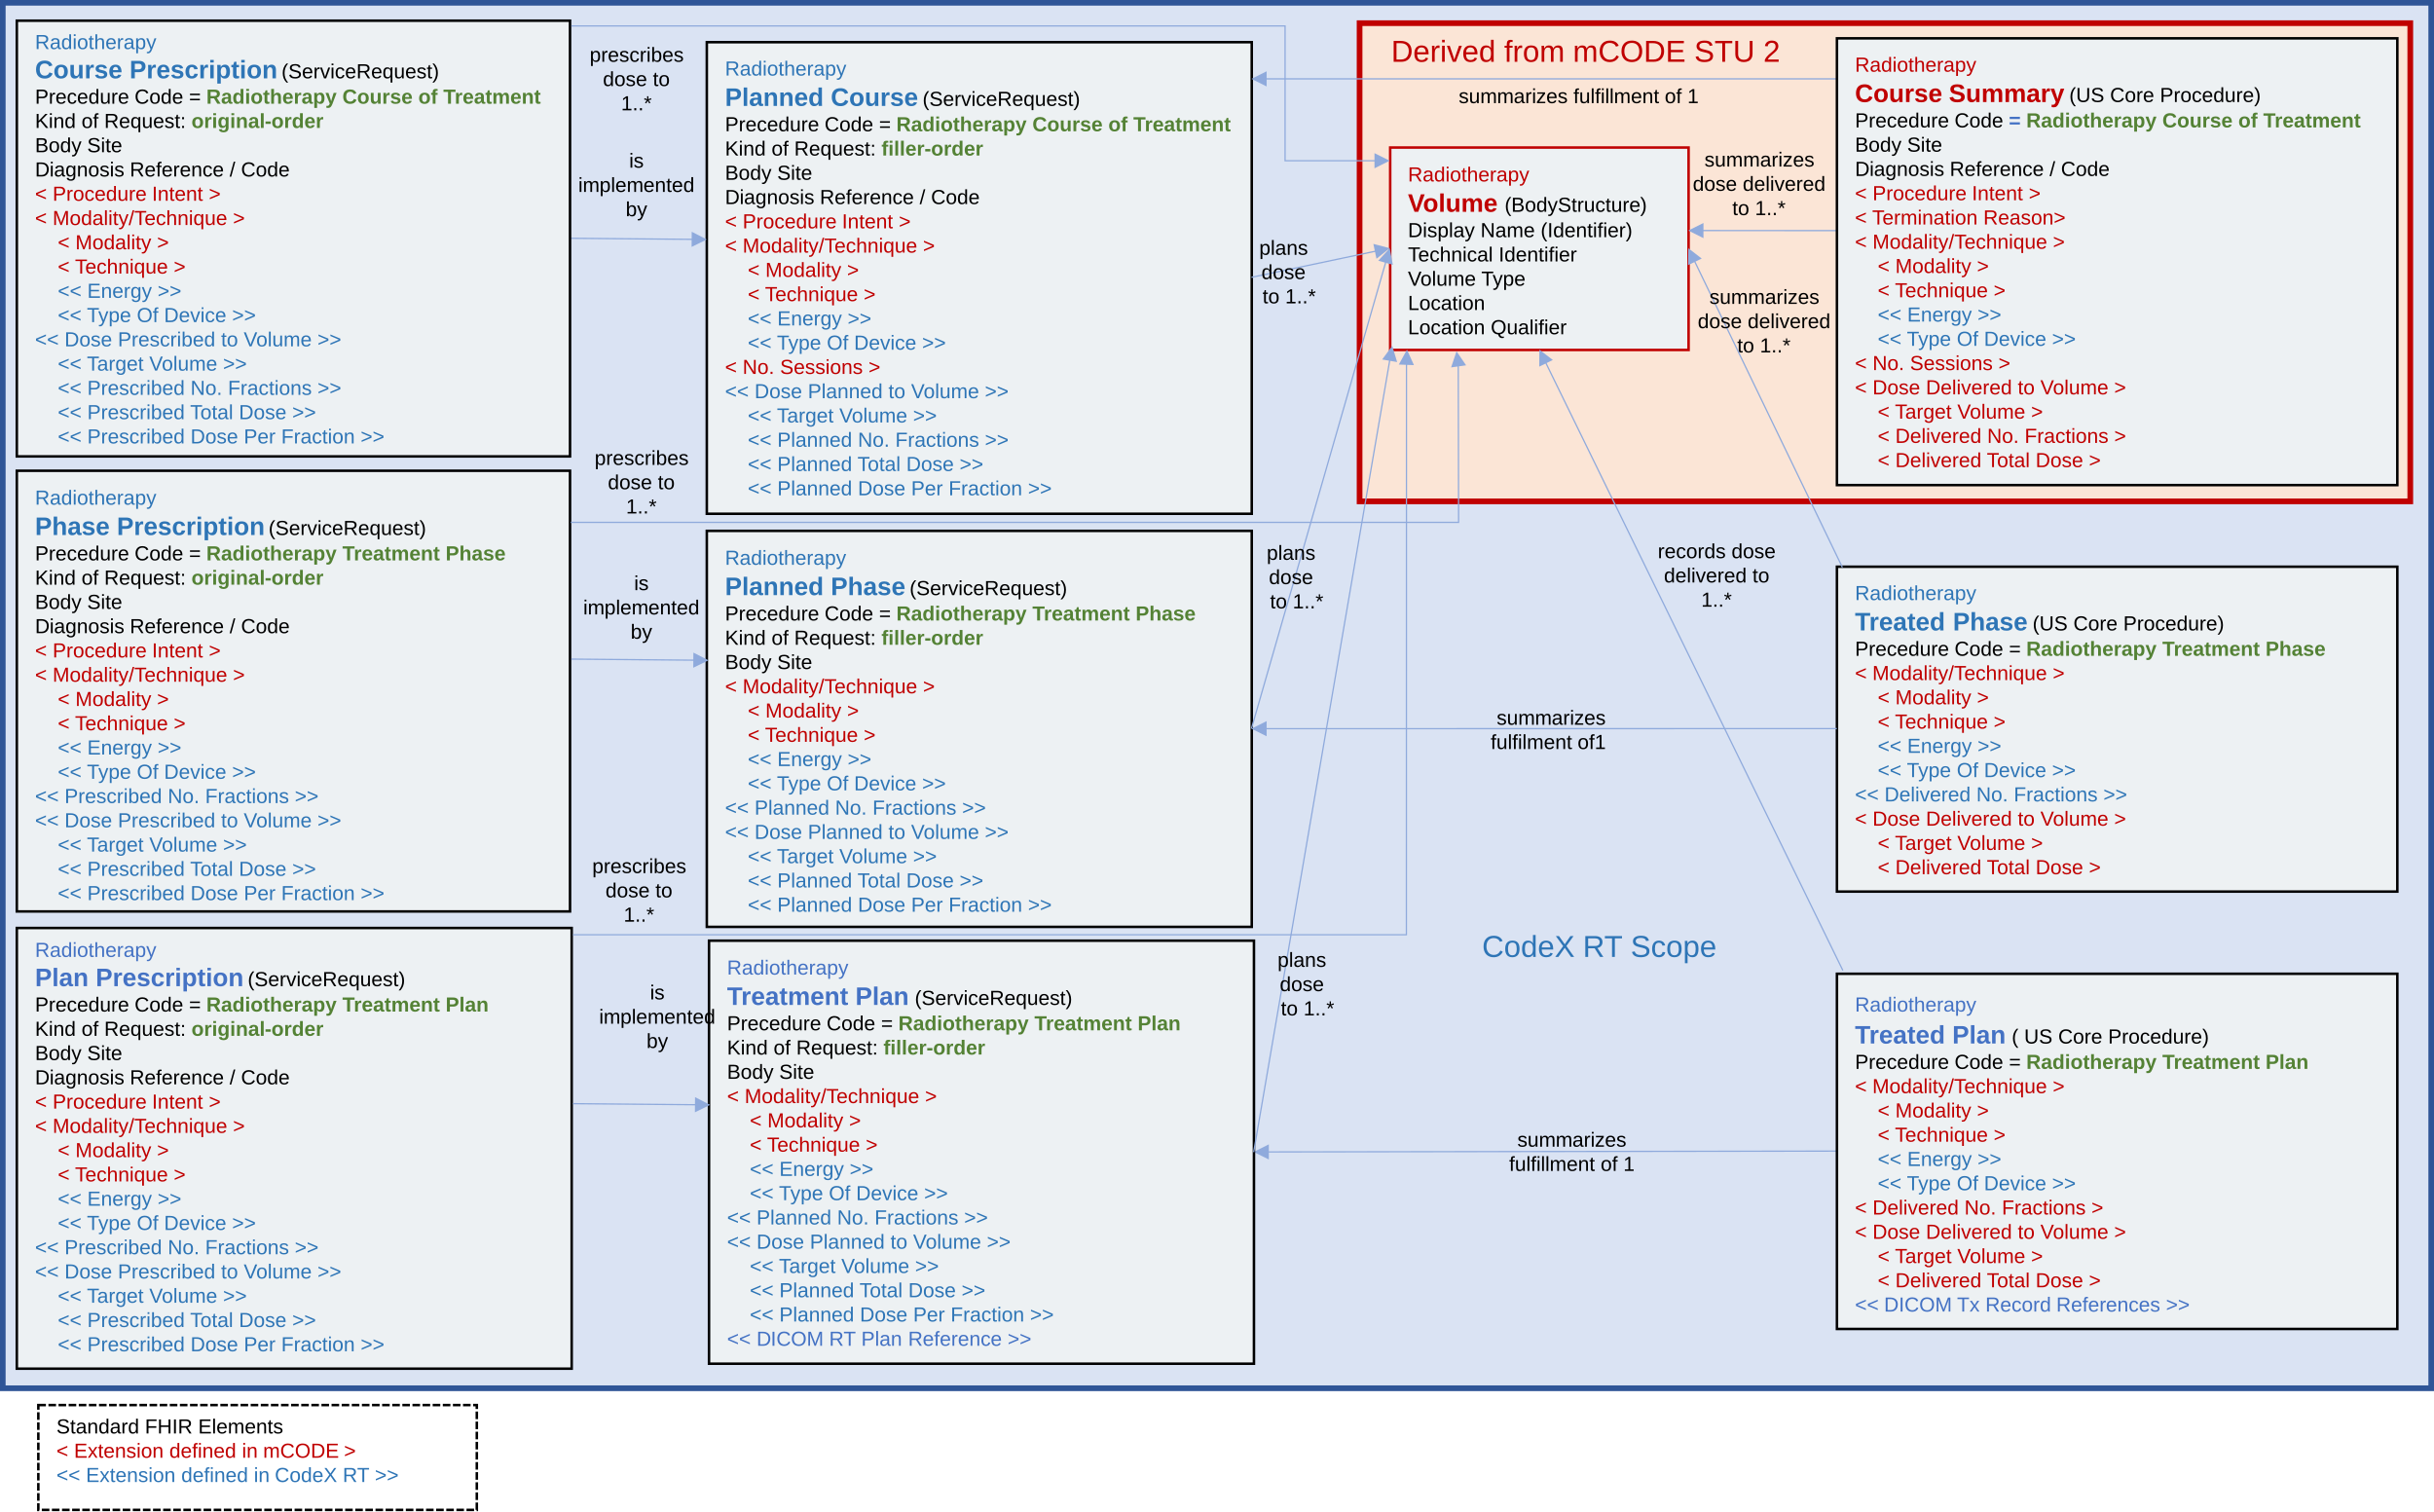
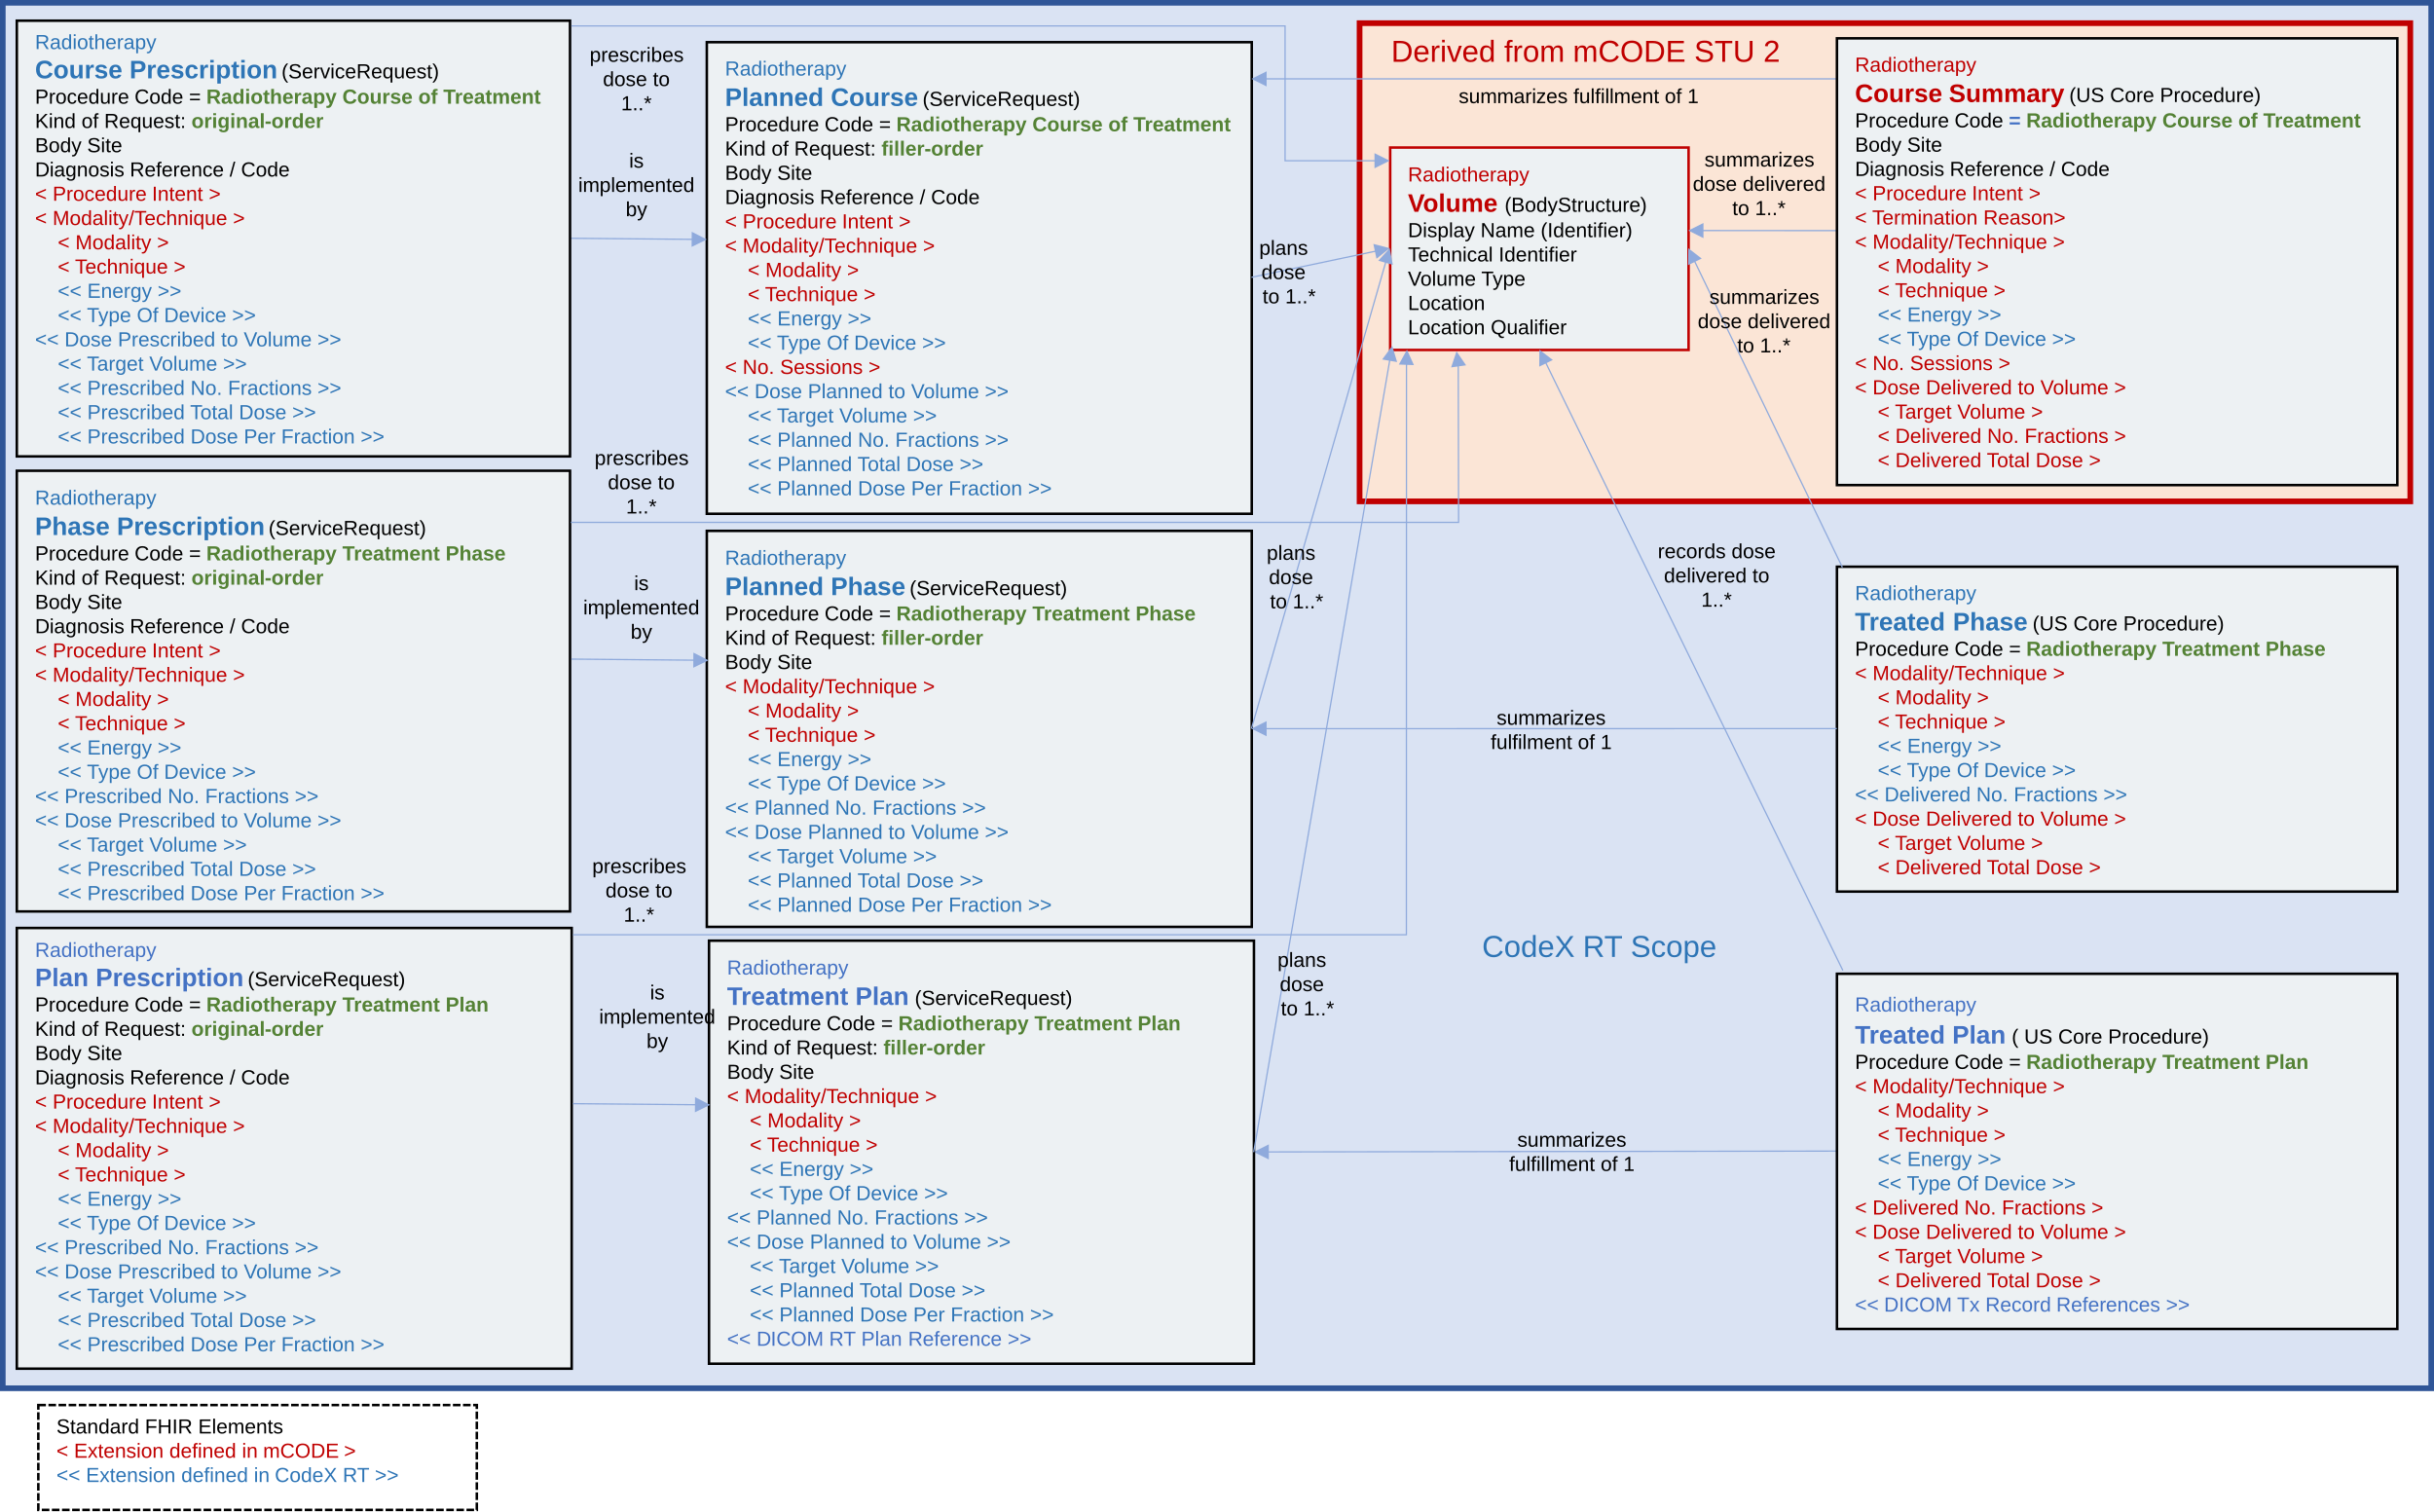
<svg xmlns="http://www.w3.org/2000/svg" width="4413" height="2740" overflow="hidden">
  <defs>
    <clipPath id="clip0">
      <rect x="-49" y="108" width="4413" height="2740" />
    </clipPath>
  </defs>
  <g clip-path="url(#clip0)" transform="translate(49 -108)">
    <rect x="-44" y="113" width="4403" height="2512" stroke="#2F5597" stroke-width="10.312" stroke-miterlimit="8" fill="#DAE3F3" />
    <rect x="2416" y="150" width="1905" height="867" stroke="#C00000" stroke-width="10.312" stroke-miterlimit="8" fill="#FBE5D6" />
    <rect x="1232.5" y="184.5" width="988" height="855" stroke="#000000" stroke-width="4.583" stroke-miterlimit="8" fill="#EDF1F3" />
    <text fill="#2E75B6" font-family="Arial,Arial_MSFontService,sans-serif" font-weight="400" font-size="37" transform="matrix(1 0 0 1 1265.49 245)">Radiotherapy<tspan font-weight="700" font-size="46" x="0" y="55">Planned Course</tspan>
      <tspan fill="#000000" font-size="37" x="358.073" y="55">(ServiceRequest)</tspan>
-       <tspan fill="#000000" font-size="37" x="0" y="101">Precedure</tspan>
+       <tspan fill="#000000" font-size="37" x="0" y="101">Procedure </tspan>
      <tspan fill="#000000" font-size="37" x="180.469" y="101">Code = </tspan>
      <tspan fill="#548235" font-weight="700" font-size="37" x="310.521" y="101">Radiotherapy Course of Treatment</tspan>
      <tspan fill="#000000" font-size="37" x="0" y="145">Kind of Request: </tspan>
      <tspan fill="#548235" font-weight="700" font-size="37" x="283.594" y="145">filler</tspan>
      <tspan fill="#548235" font-weight="700" font-size="37" x="361.51" y="145">-</tspan>
      <tspan fill="#548235" font-weight="700" font-size="37" x="373.542" y="145">order</tspan>
      <tspan fill="#000000" font-size="37" x="0" y="189">B</tspan>
      <tspan fill="#000000" font-size="37" x="24.635" y="189">o</tspan>
      <tspan fill="#000000" font-size="37" x="45.26" y="189">d</tspan>
      <tspan fill="#000000" font-size="37" x="65.885" y="189">y </tspan>
      <tspan fill="#000000" font-size="37" x="94.531" y="189">S</tspan>
      <tspan fill="#000000" font-size="37" x="119.167" y="189">ite</tspan>
      <tspan fill="#000000" font-size="37" x="0" y="233">D</tspan>
      <tspan fill="#000000" font-size="37" x="26.354" y="233">i</tspan>
      <tspan fill="#000000" font-size="37" x="34.375" y="233">a</tspan>
      <tspan fill="#000000" font-size="37" x="55" y="233">g</tspan>
      <tspan fill="#000000" font-size="37" x="75.625" y="233">n</tspan>
      <tspan fill="#000000" font-size="37" x="96.25" y="233">o</tspan>
      <tspan fill="#000000" font-size="37" x="116.875" y="233">sis</tspan>
      <tspan fill="#000000" font-size="37" x="171.875" y="233">Reference / Code</tspan>
      <tspan fill="#C00000" font-size="37" x="0" y="277">&lt; Procedure</tspan>
      <tspan fill="#C00000" font-size="37" x="211.979" y="277">Intent</tspan>
      <tspan fill="#C00000" font-size="37" x="315.104" y="277">&gt;</tspan>
      <tspan fill="#C00000" font-size="37" x="0" y="321">&lt; Modality/Technique &gt;</tspan>
      <tspan fill="#C00000" font-size="37" x="41.25" y="365">&lt; Modality &gt;</tspan>
      <tspan fill="#C00000" font-size="37" x="41.25" y="409">&lt; Technique &gt;</tspan>
      <tspan font-size="37" x="41.25" y="453">&lt;&lt; Energy &gt;&gt;</tspan>
      <tspan font-size="37" x="41.25" y="497">&lt;&lt; Type Of Device &gt;&gt;</tspan>
      <tspan fill="#C00000" font-size="37" x="0" y="541">&lt; No. Sessions &gt;</tspan>
      <tspan font-size="37" x="0" y="585">&lt;&lt; Dose Planned to Volume &gt;&gt;</tspan>
      <tspan font-size="37" x="41.25" y="629">&lt;&lt; Target Volume &gt;&gt;</tspan>
      <tspan font-size="37" x="41.25" y="673">&lt;&lt; Planned No. Fractions &gt;&gt;</tspan>
      <tspan font-size="37" x="41.25" y="717">&lt;&lt; Planned Total Dose &gt;&gt;</tspan>
      <tspan font-size="37" x="41.25" y="761">&lt;&lt; Planned Dose Per Fraction &gt;&gt;</tspan>
    </text>
    <rect x="3281.5" y="1135.5" width="1016" height="589" stroke="#000000" stroke-width="4.583" stroke-miterlimit="8" fill="#EDF1F3" />
    <text fill="#2E75B6" font-family="Arial,Arial_MSFontService,sans-serif" font-weight="400" font-size="37" transform="matrix(1 0 0 1 3314.14 1196)">Radiotherapy<tspan font-weight="700" font-size="46" x="0" y="55">Treated </tspan>
      <tspan font-weight="700" font-size="46" x="177.604" y="55">Phase</tspan>
      <tspan fill="#000000" font-size="37" x="321.979" y="55">(US Core Procedure)</tspan>
-       <tspan fill="#000000" font-size="37" x="0" y="101">Precedure</tspan>
+       <tspan fill="#000000" font-size="37" x="0" y="101">Procedure </tspan>
      <tspan fill="#000000" font-size="37" x="180.469" y="101">Code = </tspan>
      <tspan fill="#548235" font-weight="700" font-size="37" x="310.521" y="101">Radiotherapy Treatment Phase</tspan>
-       <tspan fill="#C00000" font-size="37" x="0" y="145">&lt; </tspan>
-       <tspan fill="#C00000" font-size="37" x="31.51" y="145">Modality/Technique &gt;</tspan>
+       <tspan fill="#C00000" font-size="37" x="0" y="145">&lt; Modality/Technique &gt;</tspan>
      <tspan fill="#C00000" font-size="37" x="41.25" y="189">&lt; Modality &gt;</tspan>
      <tspan fill="#C00000" font-size="37" x="41.25" y="233">&lt; Technique &gt;</tspan>
      <tspan font-size="37" x="41.25" y="277">&lt;&lt; Energy &gt;&gt;</tspan>
      <tspan font-size="37" x="41.25" y="321">&lt;&lt; Type Of Device &gt;&gt;</tspan>
      <tspan font-size="37" x="0" y="365">&lt;&lt; Delivered No. Fractions &gt;&gt;</tspan>
      <tspan fill="#C00000" font-size="37" x="0" y="409">&lt; Dose Delivered to Volume &gt;</tspan>
      <tspan fill="#C00000" font-size="37" x="41.25" y="453">&lt; Target Volume &gt;</tspan>
      <tspan fill="#C00000" font-size="37" x="41.25" y="497">&lt; Delivered Total Dose &gt;</tspan>
    </text>
    <path d="M3.4356e-07-1.146 1180.72-1.145 1180.72 1.146-3.4356e-07 1.146ZM1176.14-13.75 1203.64 0 1176.14 13.75Z" fill="#8FAADC" transform="matrix(-1 0 0 1 3423.64 251)" />
    <path d="M984.01 538.854 1209.61 540.833 1209.59 543.125 983.99 541.146ZM1205.14 528.19 1232.52 542.18 1204.9 555.688Z" fill="#8FAADC" />
    <rect x="-18.5" y="145.5" width="1003" height="790" stroke="#000000" stroke-width="4.583" stroke-miterlimit="8" fill="#EDF1F3" />
    <text fill="#2E75B6" font-family="Arial,Arial_MSFontService,sans-serif" font-weight="400" font-size="37" transform="matrix(1 0 0 1 14.4682 197)">Radiotherapy<tspan font-weight="700" font-size="46" x="0" y="53">Course Prescription</tspan>
      <tspan fill="#000000" font-size="37" x="446.875" y="53">(ServiceRequest)</tspan>
-       <tspan fill="#000000" font-size="37" x="0" y="99">Precedure</tspan>
+       <tspan fill="#000000" font-size="37" x="0" y="99">Procedure </tspan>
      <tspan fill="#000000" font-size="37" x="180.469" y="99">Code = </tspan>
      <tspan fill="#548235" font-weight="700" font-size="37" x="310.521" y="99">Radiotherapy Course of Treatment</tspan>
      <tspan fill="#000000" font-size="37" x="0" y="143">Kind of Request: </tspan>
      <tspan fill="#548235" font-weight="700" font-size="37" x="283.594" y="143">original</tspan>
      <tspan fill="#548235" font-weight="700" font-size="37" x="416.51" y="143">-</tspan>
      <tspan fill="#548235" font-weight="700" font-size="37" x="428.542" y="143">order</tspan>
      <tspan fill="#000000" font-size="37" x="0" y="187">B</tspan>
      <tspan fill="#000000" font-size="37" x="24.635" y="187">o</tspan>
      <tspan fill="#000000" font-size="37" x="45.26" y="187">d</tspan>
      <tspan fill="#000000" font-size="37" x="65.885" y="187">y </tspan>
      <tspan fill="#000000" font-size="37" x="94.531" y="187">S</tspan>
      <tspan fill="#000000" font-size="37" x="119.167" y="187">ite</tspan>
      <tspan fill="#000000" font-size="37" x="0" y="231">D</tspan>
      <tspan fill="#000000" font-size="37" x="26.354" y="231">i</tspan>
      <tspan fill="#000000" font-size="37" x="34.375" y="231">a</tspan>
      <tspan fill="#000000" font-size="37" x="55" y="231">g</tspan>
      <tspan fill="#000000" font-size="37" x="75.625" y="231">n</tspan>
      <tspan fill="#000000" font-size="37" x="96.25" y="231">o</tspan>
      <tspan fill="#000000" font-size="37" x="116.875" y="231">sis</tspan>
      <tspan fill="#000000" font-size="37" x="171.875" y="231">Reference / Code</tspan>
      <tspan fill="#C00000" font-size="37" x="0" y="275">&lt; Procedure</tspan>
      <tspan fill="#C00000" font-size="37" x="211.979" y="275">Intent</tspan>
      <tspan fill="#C00000" font-size="37" x="315.104" y="275">&gt;</tspan>
      <tspan fill="#C00000" font-size="37" x="0" y="319">&lt; Modality/Technique &gt;</tspan>
      <tspan fill="#C00000" font-size="37" x="41.25" y="363">&lt; Modality &gt;</tspan>
      <tspan fill="#C00000" font-size="37" x="41.25" y="407">&lt; Technique &gt;</tspan>
      <tspan font-size="37" x="41.25" y="451">&lt;&lt; Energy &gt;&gt;</tspan>
      <tspan font-size="37" x="41.25" y="495">&lt;&lt; Type Of Device &gt;&gt;</tspan>
      <tspan font-size="37" x="0" y="539">&lt;&lt; Dose Prescribed to Volume &gt;&gt;</tspan>
      <tspan font-size="37" x="41.25" y="583">&lt;&lt; Target Volume &gt;&gt;</tspan>
      <tspan font-size="37" x="41.25" y="627">&lt;&lt; Prescribed No. Fractions &gt;&gt;</tspan>
      <tspan font-size="37" x="41.25" y="671">&lt;&lt; Prescribed Total Dose &gt;&gt;</tspan>
      <tspan font-size="37" x="41.25" y="715">&lt;&lt; Prescribed Dose Per Fraction &gt;&gt;</tspan>
    </text>
    <rect x="1232.5" y="1070.5" width="988" height="718" stroke="#000000" stroke-width="4.583" stroke-miterlimit="8" fill="#EDF1F3" />
    <text fill="#2E75B6" font-family="Arial,Arial_MSFontService,sans-serif" font-weight="400" font-size="37" transform="matrix(1 0 0 1 1265.49 1132)">R<tspan font-size="37" x="26.354" y="0">adiotherapy</tspan>
      <tspan font-weight="700" font-size="46" x="0" y="55">Planned Phase</tspan>
      <tspan fill="#000000" font-size="37" x="334.583" y="55">(ServiceRequest)</tspan>
-       <tspan fill="#000000" font-size="37" x="0" y="101">Precedure</tspan>
+       <tspan fill="#000000" font-size="37" x="0" y="101">Procedure </tspan>
      <tspan fill="#000000" font-size="37" x="180.469" y="101">Code = </tspan>
      <tspan fill="#548235" font-weight="700" font-size="37" x="310.521" y="101">Radiotherapy Treatment Phase</tspan>
      <tspan fill="#000000" font-size="37" x="0" y="145">Kind of Request: </tspan>
      <tspan fill="#548235" font-weight="700" font-size="37" x="283.594" y="145">filler</tspan>
      <tspan fill="#548235" font-weight="700" font-size="37" x="361.51" y="145">-</tspan>
      <tspan fill="#548235" font-weight="700" font-size="37" x="373.542" y="145">order</tspan>
      <tspan fill="#000000" font-size="37" x="0" y="189">B</tspan>
      <tspan fill="#000000" font-size="37" x="24.635" y="189">o</tspan>
      <tspan fill="#000000" font-size="37" x="45.26" y="189">d</tspan>
      <tspan fill="#000000" font-size="37" x="65.885" y="189">y </tspan>
      <tspan fill="#000000" font-size="37" x="94.531" y="189">S</tspan>
      <tspan fill="#000000" font-size="37" x="119.167" y="189">ite</tspan>
      <tspan fill="#C00000" font-size="37" x="0" y="233">&lt; Modality/Technique &gt;</tspan>
      <tspan fill="#C00000" font-size="37" x="41.25" y="277">&lt; Modality &gt;</tspan>
      <tspan fill="#C00000" font-size="37" x="41.25" y="321">&lt; Technique &gt;</tspan>
      <tspan font-size="37" x="41.25" y="365">&lt;&lt; Energy &gt;&gt;</tspan>
      <tspan font-size="37" x="41.25" y="409">&lt;&lt; Type Of Device &gt;&gt;</tspan>
      <tspan font-size="37" x="0" y="453">&lt;&lt; Planned No. Fractions &gt;&gt;</tspan>
      <tspan font-size="37" x="0" y="497">&lt;&lt; Dose Planned to Volume &gt;&gt;</tspan>
      <tspan font-size="37" x="41.25" y="541">&lt;&lt; Target Volume &gt;&gt;</tspan>
      <tspan font-size="37" x="41.25" y="585">&lt;&lt; Planned Total Dose &gt;&gt;</tspan>
      <tspan font-size="37" x="41.25" y="629">&lt;&lt; Planned Dose Per Fraction &gt;&gt;</tspan>
    </text>
    <path d="M0.002-1.146 1034.64 0.385 1034.63 2.677-0.002 1.146ZM1030.07-12.226 1057.55 1.565 1030.03 15.274Z" fill="#8FAADC" transform="matrix(-1 0 0 1 3281.55 2195)" />
    <rect x="2471.5" y="375.5" width="541" height="367" stroke="#C00000" stroke-width="4.583" stroke-miterlimit="8" fill="#EDF1F3" />
    <text fill="#C00000" font-family="Arial,Arial_MSFontService,sans-serif" font-weight="400" font-size="37" transform="matrix(1 0 0 1 2503.63 437)">Radiotherapy<tspan font-weight="700" font-size="46" x="0" y="55">Volume</tspan>
      <tspan fill="#000000" font-size="37" x="175.313" y="55">(</tspan>
      <tspan fill="#000000" font-size="37" x="187.344" y="55">BodyStructure</tspan>
      <tspan fill="#000000" font-size="37" x="421.094" y="55">)</tspan>
      <tspan fill="#000000" font-size="37" x="0" y="101">Display Name (Identifier)</tspan>
      <tspan fill="#000000" font-size="37" x="0" y="145">Technical Identifier</tspan>
      <tspan fill="#000000" font-size="37" x="0" y="189">Volume Type</tspan>
      <tspan fill="#000000" font-size="37" x="0" y="233">Location</tspan>
      <tspan fill="#000000" font-size="37" x="0" y="277">Location Qualifier</tspan>
    </text>
    <path d="M3282.29 527.283 3034.92 527.157 3034.92 524.866 3282.29 524.992ZM3039.49 539.764 3012 526 3039.51 512.264Z" fill="#8FAADC" />
    <path d="M3290.31 1137.15 3020.93 579.136 3022.99 578.14 3292.38 1136.16ZM3011.57 588.743 3012 558 3036.34 576.787Z" fill="#8FAADC" />
    <path d="M3291.22 1868.06 2751.03 763.089 2753.09 762.082 3293.28 1867.06ZM2741.73 772.745 2742 742 2766.43 760.667Z" fill="#8FAADC" />
    <path d="M1.101-0.317 245.477 848.506 243.275 849.14-1.101 0.317ZM256.321 840.615 250.716 870.845 229.895 848.223Z" fill="#8FAADC" transform="matrix(1 0 0 -1 2220 1428.85)" />
    <path d="M0.236-1.121 228.528 46.958 228.055 49.2-0.236 1.121ZM226.64 33.68 250.716 52.802 220.973 60.589Z" fill="#8FAADC" transform="matrix(1 0 0 -1 2220 610.802)" />
    <rect x="3281.5" y="1873.5" width="1016" height="644" stroke="#000000" stroke-width="4.583" stroke-miterlimit="8" fill="#EDF1F3" />
    <text fill="#4472C4" font-family="Arial,Arial_MSFontService,sans-serif" font-weight="400" font-size="37" transform="matrix(1 0 0 1 3314.14 1942)">Radiotherapy<tspan font-weight="700" font-size="46" x="0" y="58">Treated Plan</tspan>
      <tspan fill="#000000" font-size="37" x="284.167" y="58">( US Core Procedure)</tspan>
-       <tspan fill="#000000" font-size="37" x="0" y="104">Precedure</tspan>
+       <tspan fill="#000000" font-size="37" x="0" y="104">Procedure </tspan>
      <tspan fill="#000000" font-size="37" x="180.469" y="104">Code = </tspan>
      <tspan fill="#548235" font-weight="700" font-size="37" x="310.521" y="104">Radiotherapy Treatment Plan</tspan>
-       <tspan fill="#C00000" font-size="37" x="0" y="148">&lt; </tspan>
-       <tspan fill="#C00000" font-size="37" x="31.51" y="148">Modality/Technique &gt;</tspan>
+       <tspan fill="#C00000" font-size="37" x="0" y="148">&lt; Modality/Technique &gt;</tspan>
      <tspan fill="#C00000" font-size="37" x="41.25" y="192">&lt; Modality &gt;</tspan>
      <tspan fill="#C00000" font-size="37" x="41.25" y="236">&lt; Technique &gt;</tspan>
      <tspan fill="#2E75B6" font-size="37" x="41.25" y="280">&lt;&lt; Energy &gt;&gt;</tspan>
      <tspan fill="#2E75B6" font-size="37" x="41.25" y="324">&lt;&lt; Type Of Device &gt;&gt;</tspan>
      <tspan fill="#C00000" font-size="37" x="0" y="368">&lt; Delivered No. Fractions &gt;</tspan>
      <tspan fill="#C00000" font-size="37" x="0" y="412">&lt; Dose Delivered to Volume &gt;</tspan>
      <tspan fill="#C00000" font-size="37" x="41.25" y="456">&lt; Target Volume &gt;</tspan>
      <tspan fill="#C00000" font-size="37" x="41.25" y="500">&lt; Delivered Total Dose &gt; </tspan>
      <tspan font-size="37" x="0" y="544">&lt;&lt; </tspan>
      <tspan font-size="37" x="52.708" y="544">DICOM</tspan>
      <tspan font-size="37" x="185.052" y="544">Tx Record</tspan>
      <tspan font-size="37" x="364.948" y="544">Refer</tspan>
      <tspan font-size="37" x="454.896" y="544">e</tspan>nc<tspan font-size="37" x="514.479" y="544">e</tspan>s &gt;&gt;</text>
    <rect x="1236.5" y="1813.5" width="988" height="767" stroke="#000000" stroke-width="4.583" stroke-miterlimit="8" fill="#EDF1F3" />
    <text fill="#4472C4" font-family="Arial,Arial_MSFontService,sans-serif" font-weight="400" font-size="37" transform="matrix(1 0 0 1 1269.16 1875)">Radiotherapy<tspan font-weight="700" font-size="46" x="0" y="55">Treatment Plan</tspan>
      <tspan fill="#000000" font-size="37" x="340.313" y="55">(ServiceRequest)</tspan>
-       <tspan fill="#000000" font-size="37" x="0" y="101">Precedure</tspan>
+       <tspan fill="#000000" font-size="37" x="0" y="101">Procedure </tspan>
      <tspan fill="#000000" font-size="37" x="180.469" y="101">Code = </tspan>
      <tspan fill="#548235" font-weight="700" font-size="37" x="310.521" y="101">Radiotherapy Treatment Plan</tspan>
      <tspan fill="#000000" font-size="37" x="0" y="145">Kind of Request: </tspan>
      <tspan fill="#548235" font-weight="700" font-size="37" x="283.594" y="145">filler</tspan>
      <tspan fill="#548235" font-weight="700" font-size="37" x="361.51" y="145">-</tspan>
      <tspan fill="#548235" font-weight="700" font-size="37" x="373.542" y="145">order</tspan>
      <tspan fill="#000000" font-size="37" x="0" y="189">B</tspan>
      <tspan fill="#000000" font-size="37" x="24.635" y="189">o</tspan>
      <tspan fill="#000000" font-size="37" x="45.26" y="189">d</tspan>
      <tspan fill="#000000" font-size="37" x="65.885" y="189">y </tspan>
      <tspan fill="#000000" font-size="37" x="94.531" y="189">S</tspan>
      <tspan fill="#000000" font-size="37" x="119.167" y="189">ite</tspan>
      <tspan fill="#C00000" font-size="37" x="0" y="233">&lt; Modality/Technique &gt;</tspan>
      <tspan fill="#C00000" font-size="37" x="41.25" y="277">&lt; Modality &gt;</tspan>
      <tspan fill="#C00000" font-size="37" x="41.25" y="321">&lt; Technique &gt;</tspan>
      <tspan fill="#2E75B6" font-size="37" x="41.25" y="365">&lt;&lt; Energy &gt;&gt;</tspan>
      <tspan fill="#2E75B6" font-size="37" x="41.25" y="409">&lt;&lt; Type Of Device &gt;&gt;</tspan>
      <tspan fill="#2E75B6" font-size="37" x="0" y="453">&lt;&lt; Planned No. Fractions &gt;&gt;</tspan>
      <tspan fill="#2E75B6" font-size="37" x="0" y="497">&lt;&lt; Dose Planned to Volume &gt;&gt;</tspan>
      <tspan fill="#2E75B6" font-size="37" x="41.25" y="541">&lt;&lt; Target Volume &gt;&gt;</tspan>
      <tspan fill="#2E75B6" font-size="37" x="41.25" y="585">&lt;&lt; Planned Total Dose &gt;&gt;</tspan>
      <tspan fill="#2E75B6" font-size="37" x="41.25" y="629">&lt;&lt; Planned Dose Per Fraction &gt;&gt;</tspan>
      <tspan font-size="37" x="0" y="673">&lt;&lt; D</tspan>
      <tspan font-size="37" x="79.062" y="673">I</tspan>C<tspan font-size="37" x="115.729" y="673">O</tspan>
      <tspan font-size="37" x="144.375" y="673">M</tspan>
      <tspan font-size="37" x="185.052" y="673">RT Plan </tspan>
      <tspan font-size="37" x="328.281" y="673">R</tspan>
      <tspan font-size="37" x="354.635" y="673">e</tspan>f<tspan font-size="37" x="385.573" y="673">e</tspan>renc<tspan font-size="37" x="477.813" y="673">e &gt;&gt;</tspan>
    </text>
    <path d="M1.129-0.194 248.457 1439.12 246.199 1439.5-1.129 0.194ZM260.103 1432.46 251.209 1461.89 233 1437.12Z" fill="#8FAADC" transform="matrix(1 0 0 -1 2224 2196.89)" />
    <text font-family="Arial,Arial_MSFontService,sans-serif" font-weight="400" font-size="37" transform="matrix(1 0 0 1 1091.67 412)">i<tspan font-size="37" x="8.021" y="0">s</tspan>
      <tspan font-size="37" x="-92.24" y="44">i</tspan>
      <tspan font-size="37" x="-84.219" y="44">m</tspan>
      <tspan font-size="37" x="-53.854" y="44">p</tspan>
      <tspan font-size="37" x="-33.229" y="44">l</tspan>
      <tspan font-size="37" x="-25.208" y="44">e</tspan>
      <tspan font-size="37" x="-4.583" y="44">m</tspan>
      <tspan font-size="37" x="25.781" y="44">e</tspan>n<tspan font-size="37" x="67.031" y="44">t</tspan>e<tspan font-size="37" x="97.969" y="44">d</tspan>
      <tspan font-size="37" x="-6.302" y="88">b</tspan>
      <tspan font-size="37" x="14.323" y="88">y</tspan>
      <tspan font-size="37" x="1610.38" y="1775">s</tspan>
      <tspan font-size="37" x="1628.71" y="1775">u</tspan>m<tspan font-size="37" x="1679.7" y="1775">m</tspan>
      <tspan font-size="37" x="1710.06" y="1775">a</tspan>ri<tspan font-size="37" x="1750.74" y="1775">z</tspan>
      <tspan font-size="37" x="1769.07" y="1775">e</tspan>s <tspan font-size="37" x="1595.48" y="1819">ful</tspan>
      <tspan font-size="37" x="1634.44" y="1819">fi</tspan>
      <tspan font-size="37" x="1652.77" y="1819">l</tspan>
      <tspan font-size="37" x="1660.79" y="1819">l</tspan>
      <tspan font-size="37" x="1668.81" y="1819">ment of 1</tspan>
      <tspan font-size="37" x="1504" y="-117">s</tspan>
      <tspan font-size="37" x="1522.34" y="-117">u</tspan>
      <tspan font-size="37" x="1542.96" y="-117">m</tspan>
      <tspan font-size="37" x="1573.32" y="-117">m</tspan>
      <tspan font-size="37" x="1603.69" y="-117">a</tspan>ri<tspan font-size="37" x="1644.37" y="-117">z</tspan>
      <tspan font-size="37" x="1662.7" y="-117">e</tspan>s <tspan font-size="37" x="1711.97" y="-117">ful</tspan>
      <tspan font-size="37" x="1750.93" y="-117">fi</tspan>
      <tspan font-size="37" x="1769.26" y="-117">l</tspan>
      <tspan font-size="37" x="1777.28" y="-117">l</tspan>
      <tspan font-size="37" x="1785.3" y="-117">ment </tspan>
      <tspan font-size="37" x="1877.54" y="-117">of 1</tspan>
      <tspan font-size="37" x="1958.6" y="247">summarizes </tspan>
      <tspan font-size="37" x="1937.4" y="291">dose delivered </tspan>
      <tspan font-size="37" x="2009.01" y="335">to 1..*</tspan>
      <tspan font-size="37" x="1949.63" y="-2">summarizes </tspan>
      <tspan font-size="37" x="1928.44" y="42">dose delivered </tspan>
      <tspan font-size="37" x="2000.05" y="86">to 1..*</tspan>
      <tspan font-size="37" x="-71.614" y="-192">prescribes </tspan>
      <tspan font-size="37" x="-47.552" y="-148">dose to</tspan>
      <tspan font-size="37" x="-14.598" y="-104">1..*</tspan>
      <tspan font-size="37" x="1864.94" y="708">records dose </tspan>
      <tspan font-size="37" x="1876.12" y="752">delivered to</tspan>
      <tspan font-size="37" x="1943.73" y="796">1..*</tspan>
      <tspan fill="#2E75B6" font-size="55" x="1546.34" y="1431">CodeX</tspan>
      <tspan fill="#2E75B6" font-size="55" x="1729.1" y="1431">RT Scope</tspan>
      <tspan fill="#C00000" font-size="55" x="1381.61" y="-192">Derived from </tspan>
      <tspan fill="#C00000" font-size="55" x="1711.04" y="-192">mCODE</tspan>
      <tspan fill="#C00000" font-size="55" x="1931.04" y="-192">STU 2</tspan>
    </text>
    <rect x="-18.5" y="1790.5" width="1006" height="799" stroke="#000000" stroke-width="4.583" stroke-miterlimit="8" fill="#EDF1F3" />
    <text fill="#4472C4" font-family="Arial,Arial_MSFontService,sans-serif" font-weight="400" font-size="37" transform="matrix(1 0 0 1 14.4682 1843)">Radiotherapy <tspan font-weight="700" font-size="46" x="0" y="53">Plan Prescription</tspan>
      <tspan fill="#000000" font-size="37" x="385.573" y="53">(ServiceRequest)</tspan>
-       <tspan fill="#000000" font-size="37" x="0" y="99">Precedure</tspan>
+       <tspan fill="#000000" font-size="37" x="0" y="99">Procedure </tspan>
      <tspan fill="#000000" font-size="37" x="180.469" y="99">Code = </tspan>
      <tspan fill="#548235" font-weight="700" font-size="37" x="310.521" y="99">Radiotherapy Treatment Plan</tspan>
      <tspan fill="#000000" font-size="37" x="0" y="143">Kind of Request: </tspan>
      <tspan fill="#548235" font-weight="700" font-size="37" x="283.594" y="143">original</tspan>
      <tspan fill="#548235" font-weight="700" font-size="37" x="416.51" y="143">-</tspan>
      <tspan fill="#548235" font-weight="700" font-size="37" x="428.542" y="143">order</tspan>
      <tspan fill="#000000" font-size="37" x="0" y="187">B</tspan>
      <tspan fill="#000000" font-size="37" x="24.635" y="187">o</tspan>
      <tspan fill="#000000" font-size="37" x="45.26" y="187">d</tspan>
      <tspan fill="#000000" font-size="37" x="65.885" y="187">y </tspan>
      <tspan fill="#000000" font-size="37" x="94.531" y="187">S</tspan>
      <tspan fill="#000000" font-size="37" x="119.167" y="187">ite</tspan>
      <tspan fill="#000000" font-size="37" x="0" y="231">D</tspan>
      <tspan fill="#000000" font-size="37" x="26.354" y="231">i</tspan>
      <tspan fill="#000000" font-size="37" x="34.375" y="231">a</tspan>
      <tspan fill="#000000" font-size="37" x="55" y="231">g</tspan>
      <tspan fill="#000000" font-size="37" x="75.625" y="231">n</tspan>
      <tspan fill="#000000" font-size="37" x="96.25" y="231">o</tspan>
      <tspan fill="#000000" font-size="37" x="116.875" y="231">sis</tspan>
      <tspan fill="#000000" font-size="37" x="171.875" y="231">Reference / Code</tspan>
      <tspan fill="#C00000" font-size="37" x="0" y="275">&lt; Procedure</tspan>
      <tspan fill="#C00000" font-size="37" x="211.979" y="275">Intent</tspan>
      <tspan fill="#C00000" font-size="37" x="315.104" y="275">&gt;</tspan>
      <tspan fill="#C00000" font-size="37" x="0" y="319">&lt; Modality/Technique &gt;</tspan>
      <tspan fill="#C00000" font-size="37" x="41.25" y="363">&lt; Modality &gt;</tspan>
      <tspan fill="#C00000" font-size="37" x="41.25" y="407">&lt; Technique &gt;</tspan>
      <tspan fill="#2E75B6" font-size="37" x="41.25" y="451">&lt;&lt; Energy &gt;&gt;</tspan>
      <tspan fill="#2E75B6" font-size="37" x="41.25" y="495">&lt;&lt; Type Of Device &gt;&gt;</tspan>
      <tspan fill="#2E75B6" font-size="37" x="0" y="539">&lt;&lt; Prescribed No. Fractions &gt;&gt;</tspan>
      <tspan fill="#2E75B6" font-size="37" x="0" y="583">&lt;&lt; Dose Prescribed to Volume &gt;&gt;</tspan>
      <tspan fill="#2E75B6" font-size="37" x="41.25" y="627">&lt;&lt; Target Volume &gt;&gt;</tspan>
      <tspan fill="#2E75B6" font-size="37" x="41.25" y="671">&lt;&lt; Prescribed Total Dose &gt;&gt;</tspan>
      <tspan fill="#2E75B6" font-size="37" x="41.25" y="715">&lt;&lt; Prescribed Dose Per Fraction &gt;&gt;</tspan>
    </text>
    <rect x="-18.5" y="961.5" width="1003" height="799" stroke="#000000" stroke-width="4.583" stroke-miterlimit="8" fill="#EDF1F3" />
    <text fill="#2E75B6" font-family="Arial,Arial_MSFontService,sans-serif" font-weight="400" font-size="37" transform="matrix(1 0 0 1 14.4682 1023)">Radiotherapy <tspan font-weight="700" font-size="46" x="0" y="55">Phase Prescription</tspan>
      <tspan fill="#000000" font-size="37" x="423.385" y="55">(ServiceRequest)</tspan>
-       <tspan fill="#000000" font-size="37" x="0" y="101">Precedure</tspan>
+       <tspan fill="#000000" font-size="37" x="0" y="101">Procedure </tspan>
      <tspan fill="#000000" font-size="37" x="180.469" y="101">Code = </tspan>
      <tspan fill="#548235" font-weight="700" font-size="37" x="310.521" y="101">Radiotherapy Treatment Phase</tspan>
      <tspan fill="#000000" font-size="37" x="0" y="145">Kind of Request: </tspan>
      <tspan fill="#548235" font-weight="700" font-size="37" x="283.594" y="145">original</tspan>
      <tspan fill="#548235" font-weight="700" font-size="37" x="416.51" y="145">-</tspan>
      <tspan fill="#548235" font-weight="700" font-size="37" x="428.542" y="145">order</tspan>
      <tspan fill="#000000" font-size="37" x="0" y="189">B</tspan>
      <tspan fill="#000000" font-size="37" x="24.635" y="189">o</tspan>
      <tspan fill="#000000" font-size="37" x="45.26" y="189">d</tspan>
      <tspan fill="#000000" font-size="37" x="65.885" y="189">y </tspan>
      <tspan fill="#000000" font-size="37" x="94.531" y="189">S</tspan>
      <tspan fill="#000000" font-size="37" x="119.167" y="189">ite</tspan>
      <tspan fill="#000000" font-size="37" x="0" y="233">D</tspan>
      <tspan fill="#000000" font-size="37" x="26.354" y="233">i</tspan>
      <tspan fill="#000000" font-size="37" x="34.375" y="233">a</tspan>
      <tspan fill="#000000" font-size="37" x="55" y="233">g</tspan>
      <tspan fill="#000000" font-size="37" x="75.625" y="233">n</tspan>
      <tspan fill="#000000" font-size="37" x="96.25" y="233">o</tspan>
      <tspan fill="#000000" font-size="37" x="116.875" y="233">sis</tspan>
      <tspan fill="#000000" font-size="37" x="171.875" y="233">Reference / Code</tspan>
      <tspan fill="#C00000" font-size="37" x="0" y="277">&lt; Procedure</tspan>
      <tspan fill="#C00000" font-size="37" x="211.979" y="277">Intent</tspan>
      <tspan fill="#C00000" font-size="37" x="315.104" y="277">&gt;</tspan>
      <tspan fill="#C00000" font-size="37" x="0" y="321">&lt; Modality/Technique &gt;</tspan>
      <tspan fill="#C00000" font-size="37" x="41.25" y="365">&lt; Modality &gt;</tspan>
      <tspan fill="#C00000" font-size="37" x="41.25" y="409">&lt; Technique &gt;</tspan>
      <tspan font-size="37" x="41.25" y="453">&lt;&lt; Energy &gt;&gt;</tspan>
      <tspan font-size="37" x="41.25" y="497">&lt;&lt; Type Of Device &gt;&gt;</tspan>
      <tspan font-size="37" x="0" y="541">&lt;&lt; Prescribed No. Fractions &gt;&gt;</tspan>
      <tspan font-size="37" x="0" y="585">&lt;&lt; Dose Prescribed to Volume &gt;&gt;</tspan>
      <tspan font-size="37" x="41.25" y="629">&lt;&lt; Target Volume &gt;&gt;</tspan>
      <tspan font-size="37" x="41.25" y="673">&lt;&lt; Prescribed Total Dose &gt;&gt;</tspan>
      <tspan font-size="37" x="41.25" y="717">&lt;&lt; Prescribed Dose Per Fraction &gt;&gt;</tspan>
      <tspan fill="#000000" font-size="37" x="1086.18" y="155">i</tspan>
      <tspan fill="#000000" font-size="37" x="1094.2" y="155">s</tspan>
      <tspan fill="#000000" font-size="37" x="993.939" y="199">i</tspan>
      <tspan fill="#000000" font-size="37" x="1001.96" y="199">m</tspan>
      <tspan fill="#000000" font-size="37" x="1032.32" y="199">p</tspan>
      <tspan fill="#000000" font-size="37" x="1052.95" y="199">l</tspan>
      <tspan fill="#000000" font-size="37" x="1060.97" y="199">e</tspan>
      <tspan fill="#000000" font-size="37" x="1081.6" y="199">m</tspan>
      <tspan fill="#000000" font-size="37" x="1111.96" y="199">e</tspan>
      <tspan fill="#000000" font-size="37" x="1132.58" y="199">n</tspan>
      <tspan fill="#000000" font-size="37" x="1153.21" y="199">t</tspan>
      <tspan fill="#000000" font-size="37" x="1163.52" y="199">e</tspan>
      <tspan fill="#000000" font-size="37" x="1184.15" y="199">d</tspan>
      <tspan fill="#000000" font-size="37" x="1079.88" y="243">b</tspan>
      <tspan fill="#000000" font-size="37" x="1100.5" y="243">y</tspan>
      <tspan fill="#000000" font-size="37" x="1115" y="897">i</tspan>
      <tspan fill="#000000" font-size="37" x="1123.02" y="897">s</tspan>
      <tspan fill="#000000" font-size="37" x="1022.76" y="941">i</tspan>
      <tspan fill="#000000" font-size="37" x="1030.78" y="941">m</tspan>
      <tspan fill="#000000" font-size="37" x="1061.14" y="941">p</tspan>
      <tspan fill="#000000" font-size="37" x="1081.77" y="941">l</tspan>
      <tspan fill="#000000" font-size="37" x="1089.79" y="941">e</tspan>
      <tspan fill="#000000" font-size="37" x="1110.41" y="941">m</tspan>
      <tspan fill="#000000" font-size="37" x="1140.78" y="941">e</tspan>
      <tspan fill="#000000" font-size="37" x="1161.4" y="941">n</tspan>
      <tspan fill="#000000" font-size="37" x="1182.03" y="941">t</tspan>
      <tspan fill="#000000" font-size="37" x="1192.34" y="941">e</tspan>
      <tspan fill="#000000" font-size="37" x="1212.97" y="941">d</tspan>
      <tspan fill="#000000" font-size="37" x="1108.69" y="985">b</tspan>
      <tspan fill="#000000" font-size="37" x="1129.32" y="985">y</tspan>
    </text>
    <path d="M0-1.146 1038.31-0.987 1038.31 1.304-0 1.146ZM1033.73-13.592 1061.23 0.162 1033.73 13.908Z" fill="#8FAADC" transform="matrix(-1 0 0 1 3281.23 1429)" />
    <text font-family="Arial,Arial_MSFontService,sans-serif" font-weight="400" font-size="37" transform="matrix(1 0 0 1 2664.52 1422)">s<tspan font-size="37" x="18.333" y="0">u</tspan>
      <tspan font-size="37" x="38.958" y="0">m</tspan>
      <tspan font-size="37" x="69.323" y="0">m</tspan>
      <tspan font-size="37" x="99.688" y="0">a</tspan>ri<tspan font-size="37" x="140.365" y="0">z</tspan>
      <tspan font-size="37" x="158.698" y="0">e</tspan>s <tspan font-size="37" x="-10.886" y="44">ful</tspan>
      <tspan font-size="37" x="28.073" y="44">fi</tspan>
-       <tspan font-size="37" x="46.406" y="44">lment </tspan>
-       <tspan font-size="37" x="146.667" y="44">of </tspan>1</text>
+       <tspan font-size="37" x="46.406" y="44">lment of 1</tspan>
+     </text>
    <rect x="20.5" y="2655.5" width="795" height="190" stroke="#000000" stroke-width="4.583" stroke-miterlimit="8" stroke-dasharray="13.75 4.583" fill="none" />
    <text font-family="Arial,Arial_MSFontService,sans-serif" font-weight="400" font-size="37" transform="matrix(1 0 0 1 53.2767 2707)">Standard FHIR Elements<tspan fill="#C00000" font-size="37" x="0" y="44">&lt; Extension defined in </tspan>
      <tspan fill="#C00000" font-size="37" x="374.688" y="44">mCODE</tspan>
      <tspan fill="#C00000" font-size="37" x="521.354" y="44">&gt;</tspan>
      <tspan fill="#2E75B6" font-size="37" x="0" y="88">&lt;&lt; Extension defined in </tspan>
      <tspan fill="#2E75B6" font-size="37" x="395.885" y="88">CodeX</tspan>
      <tspan fill="#2E75B6" font-size="37" x="519.063" y="88">RT &gt;&gt;</tspan>
    </text>
    <path d="M987 153.854 2282.07 153.854 2282.07 399.416 2280.92 398.27 2447.62 398.27 2447.62 400.562 2279.78 400.562 2279.78 155 2280.92 156.146 987 156.146ZM2443.03 385.666 2470.53 399.416 2443.03 413.166Z" fill="#8FAADC" />
    <text font-family="Arial,Arial_MSFontService,sans-serif" font-weight="400" font-size="37" transform="matrix(1 0 0 1 2234 570)">plans<tspan font-size="37" x="4.011" y="44">dose</tspan>
-       <tspan font-size="37" x="6.004" y="88">to 1</tspan>
-       <tspan font-size="37" x="67.879" y="88">..*</tspan>
+       <tspan font-size="37" x="6.004" y="88">to 1..*</tspan>
      <tspan font-size="37" x="-1209.28" y="1121">prescribes </tspan>
      <tspan font-size="37" x="-1185.22" y="1165">dose to</tspan>
      <tspan font-size="37" x="-1152.26" y="1209">1..*</tspan>
      <tspan font-size="37" x="-1204.97" y="381">prescribes </tspan>
      <tspan font-size="37" x="-1180.91" y="425">dose to</tspan>
      <tspan font-size="37" x="-1147.96" y="469">1..*</tspan>
    </text>
    <path d="M0-1.146 1610.7-1.146 1610.07 287.414 1607.78 287.409 1608.41-0.003 1609.55 1.146 0 1.146ZM1623.17 284.758 1605.78 310.111 1595.93 280.984Z" fill="#8FAADC" transform="matrix(1 0 0 -1 986 1055.11)" />
    <path d="M0-1.146 1512.02-1.146 1512.2 1037.9 1509.9 1037.9 1509.73 0 1510.87 1.146 0 1.146ZM1524.61 1032.79 1511.93 1060.8 1497.13 1033.85Z" fill="#8FAADC" transform="matrix(1 0 0 -1 990 1802.8)" />
    <path d="M987.01 1301.85 1212.61 1303.83 1212.59 1306.12 986.99 1304.15ZM1208.14 1291.19 1235.52 1305.18 1207.9 1318.69Z" fill="#8FAADC" />
    <path d="M990.01 2107.85 1215.61 2109.83 1215.59 2112.12 989.99 2110.15ZM1211.14 2097.19 1238.52 2111.18 1210.9 2124.69Z" fill="#8FAADC" />
    <rect x="3281.5" y="177.5" width="1016" height="810" stroke="#000000" stroke-width="4.583" stroke-miterlimit="8" fill="#EDF1F3" />
    <text fill="#C00000" font-family="Arial,Arial_MSFontService,sans-serif" font-weight="400" font-size="37" transform="matrix(1 0 0 1 3314.14 238)">Radiotherapy<tspan font-weight="700" font-size="46" x="0" y="55">Course</tspan>
      <tspan font-weight="700" font-size="46" x="170.156" y="55">Summary</tspan>
      <tspan fill="#000000" font-size="37" x="388.438" y="55">(US Core Procedure)</tspan>
-       <tspan fill="#000000" font-size="37" x="0" y="101">Precedure</tspan>
+       <tspan fill="#000000" font-size="37" x="0" y="101">Procedure </tspan>
      <tspan fill="#000000" font-size="37" x="180.469" y="101">Code </tspan>
      <tspan fill="#4472C4" font-weight="700" font-size="37" x="279.011" y="101">= </tspan>
      <tspan fill="#548235" font-weight="700" font-size="37" x="310.521" y="101">Radiotherapy Course of Treatment</tspan>
      <tspan fill="#000000" font-size="37" x="0" y="145">B</tspan>
      <tspan fill="#000000" font-size="37" x="24.636" y="145">o</tspan>
      <tspan fill="#000000" font-size="37" x="45.261" y="145">d</tspan>
      <tspan fill="#000000" font-size="37" x="65.885" y="145">y </tspan>
      <tspan fill="#000000" font-size="37" x="94.531" y="145">S</tspan>
      <tspan fill="#000000" font-size="37" x="119.167" y="145">ite</tspan>
      <tspan fill="#000000" font-size="37" x="0" y="189">D</tspan>
      <tspan fill="#000000" font-size="37" x="26.354" y="189">i</tspan>
      <tspan fill="#000000" font-size="37" x="34.375" y="189">a</tspan>
      <tspan fill="#000000" font-size="37" x="55" y="189">g</tspan>
      <tspan fill="#000000" font-size="37" x="75.625" y="189">n</tspan>
      <tspan fill="#000000" font-size="37" x="96.25" y="189">o</tspan>
      <tspan fill="#000000" font-size="37" x="116.875" y="189">sis</tspan>
      <tspan fill="#000000" font-size="37" x="171.875" y="189">Reference / Code</tspan>
      <tspan font-size="37" x="0" y="233">&lt; Procedure</tspan>
      <tspan font-size="37" x="211.979" y="233">Intent</tspan>
      <tspan font-size="37" x="315.104" y="233">&gt;</tspan>
      <tspan font-size="37" x="0" y="277">&lt; Termination Reason&gt;</tspan>
      <tspan font-size="37" x="0" y="321">&lt; Modality/Technique &gt;</tspan>
      <tspan font-size="37" x="41.25" y="365">&lt; Modality &gt;</tspan>
      <tspan font-size="37" x="41.25" y="409">&lt; Technique &gt;</tspan>
      <tspan fill="#2E75B6" font-size="37" x="41.25" y="453">&lt;&lt; Energy &gt;&gt;</tspan>
      <tspan fill="#2E75B6" font-size="37" x="41.25" y="497">&lt;&lt; Type Of Device &gt;&gt;</tspan>
      <tspan font-size="37" x="0" y="541">&lt; No. Sessions &gt;</tspan>
      <tspan font-size="37" x="0" y="585">&lt; Dose Delivered to Volume &gt;</tspan>
      <tspan font-size="37" x="41.25" y="629">&lt; Target Volume &gt;</tspan>
      <tspan font-size="37" x="41.25" y="673">&lt; Delivered No. Fractions &gt;</tspan>
      <tspan font-size="37" x="41.25" y="717">&lt; Delivered Total Dose &gt;</tspan>
      <tspan fill="#000000" font-size="37" x="-1066.57" y="885">plans</tspan>
      <tspan fill="#000000" font-size="37" x="-1062.56" y="929">dose</tspan>
-       <tspan fill="#000000" font-size="37" x="-1060.57" y="973">to 1</tspan>
-       <tspan fill="#000000" font-size="37" x="-998.691" y="973">..*</tspan>
+       <tspan fill="#000000" font-size="37" x="-1060.57" y="973">to 1..*</tspan>
      <tspan fill="#000000" font-size="37" x="-1046.91" y="1623">plans</tspan>
      <tspan fill="#000000" font-size="37" x="-1042.9" y="1667">dose</tspan>
-       <tspan fill="#000000" font-size="37" x="-1040.9" y="1711">to 1</tspan>
-       <tspan fill="#000000" font-size="37" x="-979.029" y="1711">..*</tspan>
+       <tspan fill="#000000" font-size="37" x="-1040.9" y="1711">to 1..*</tspan>
    </text>
  </g>
</svg>
